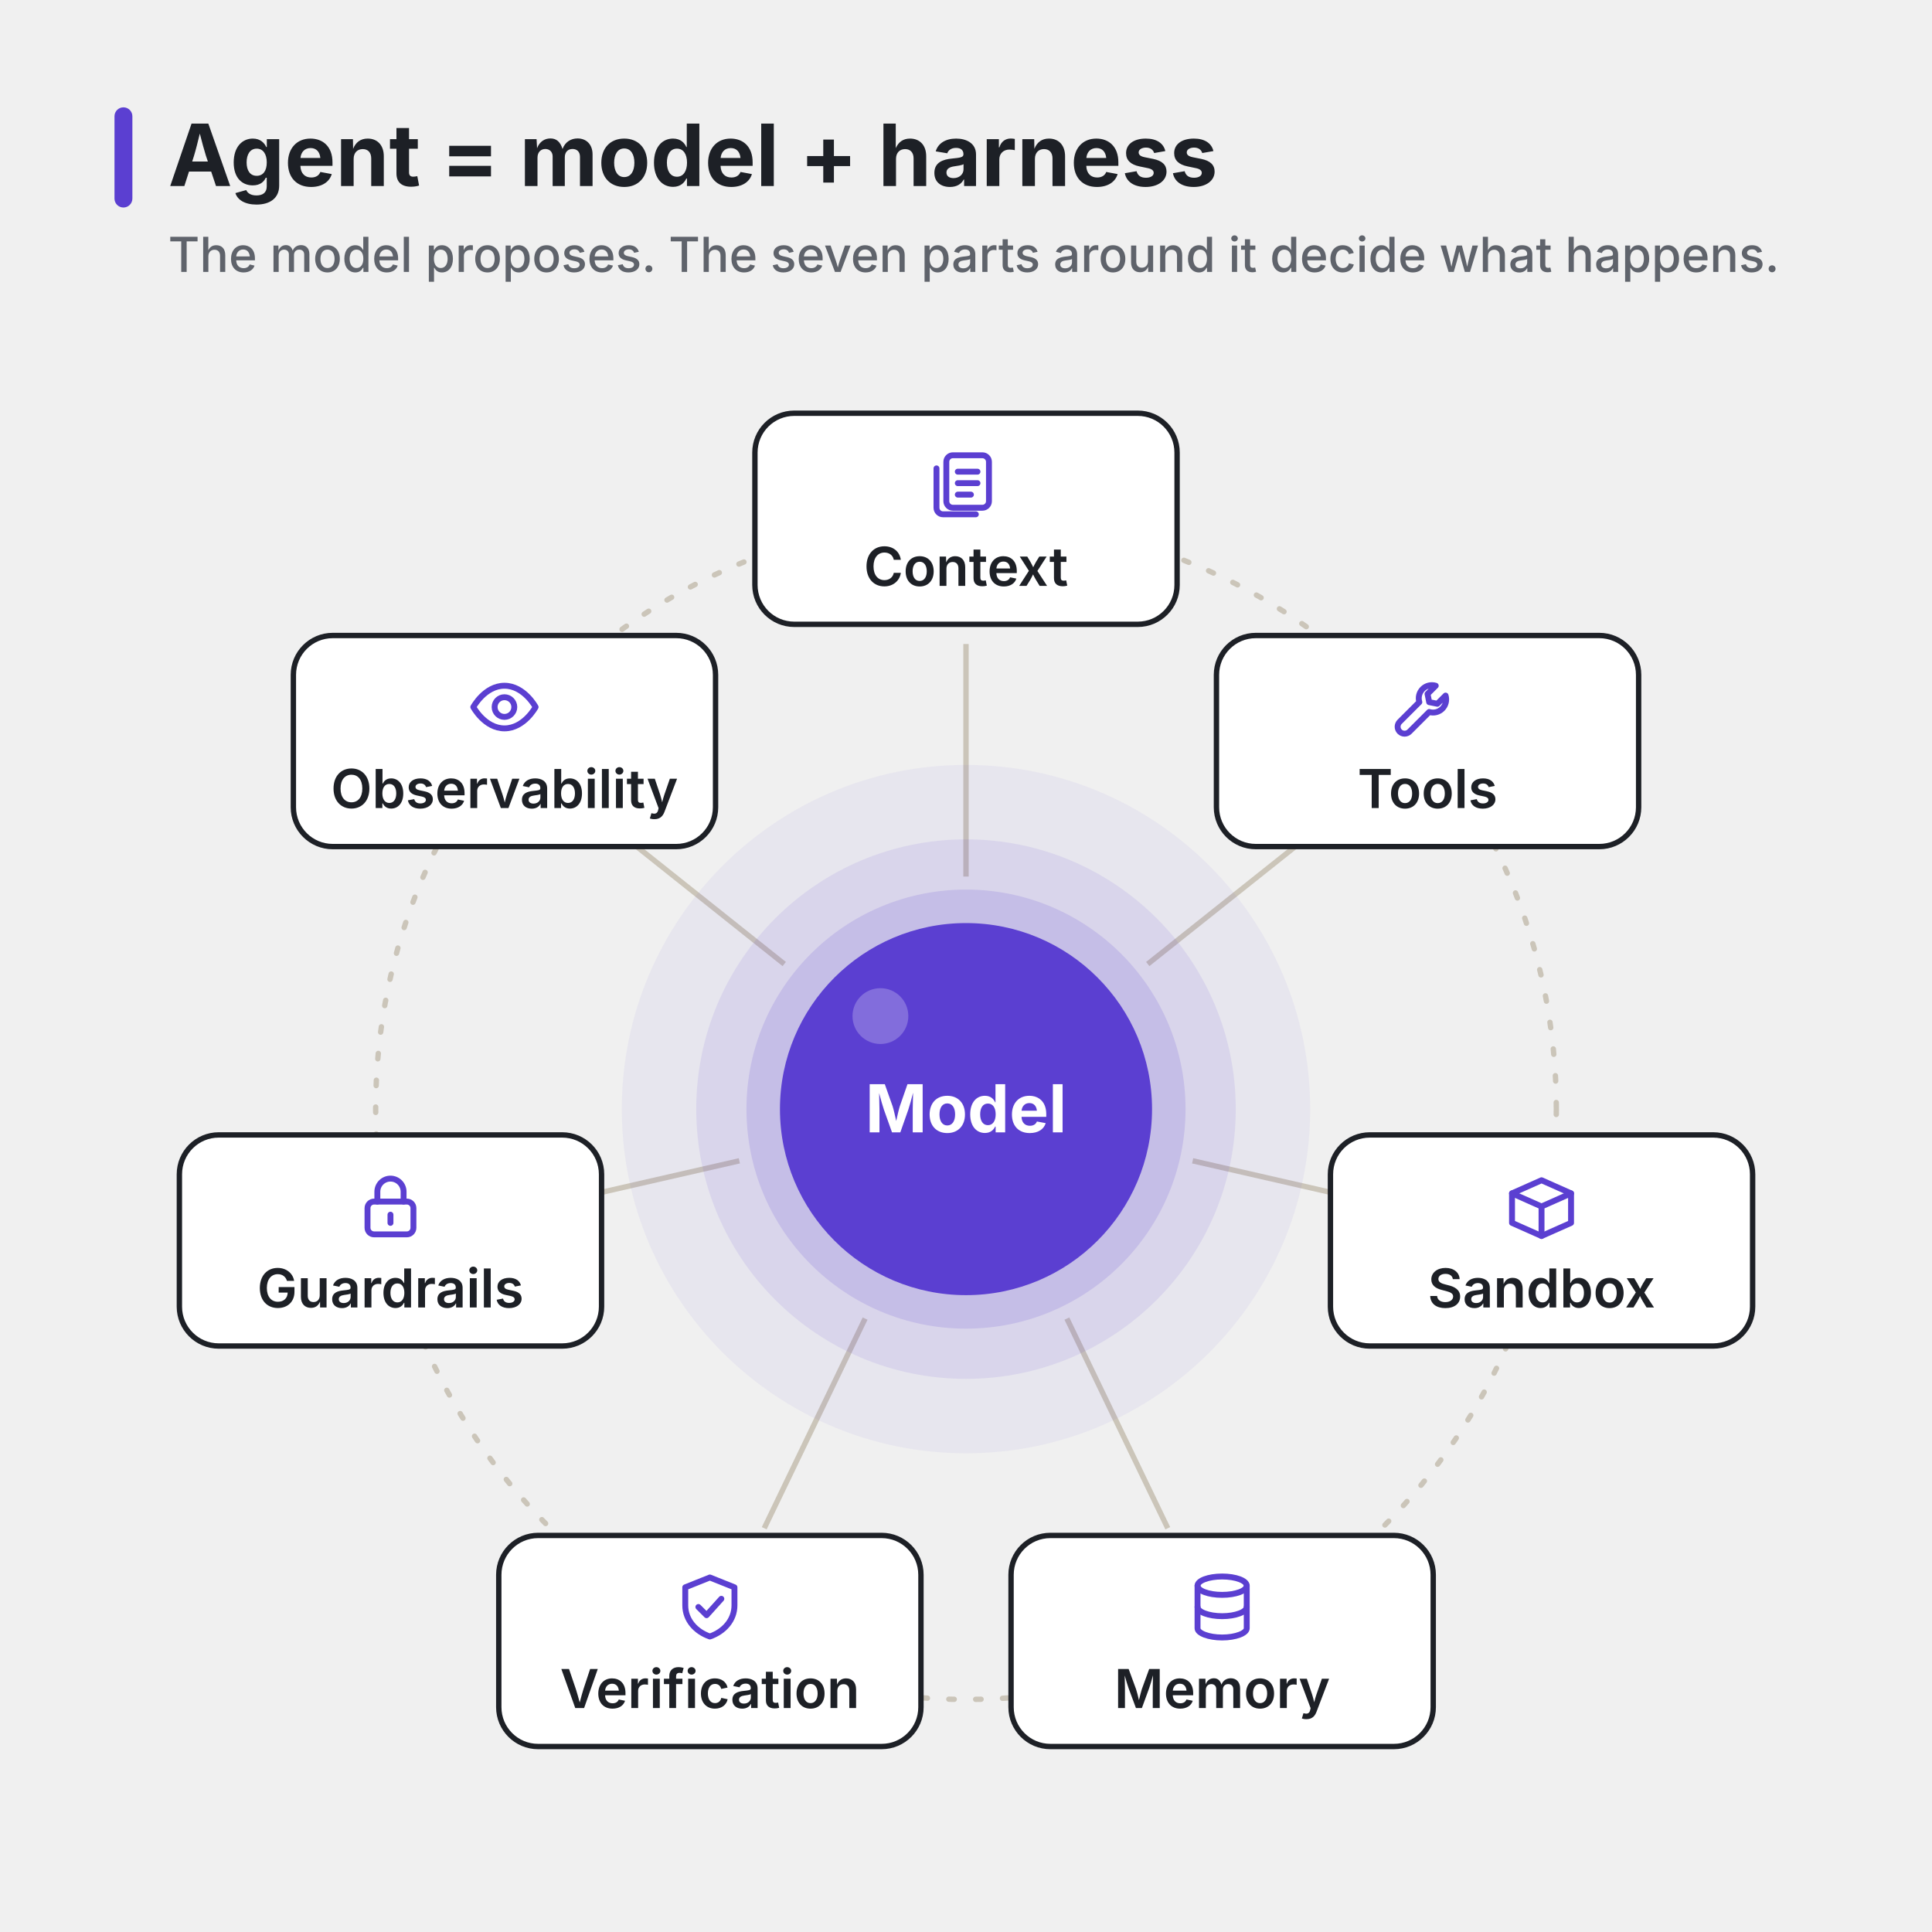
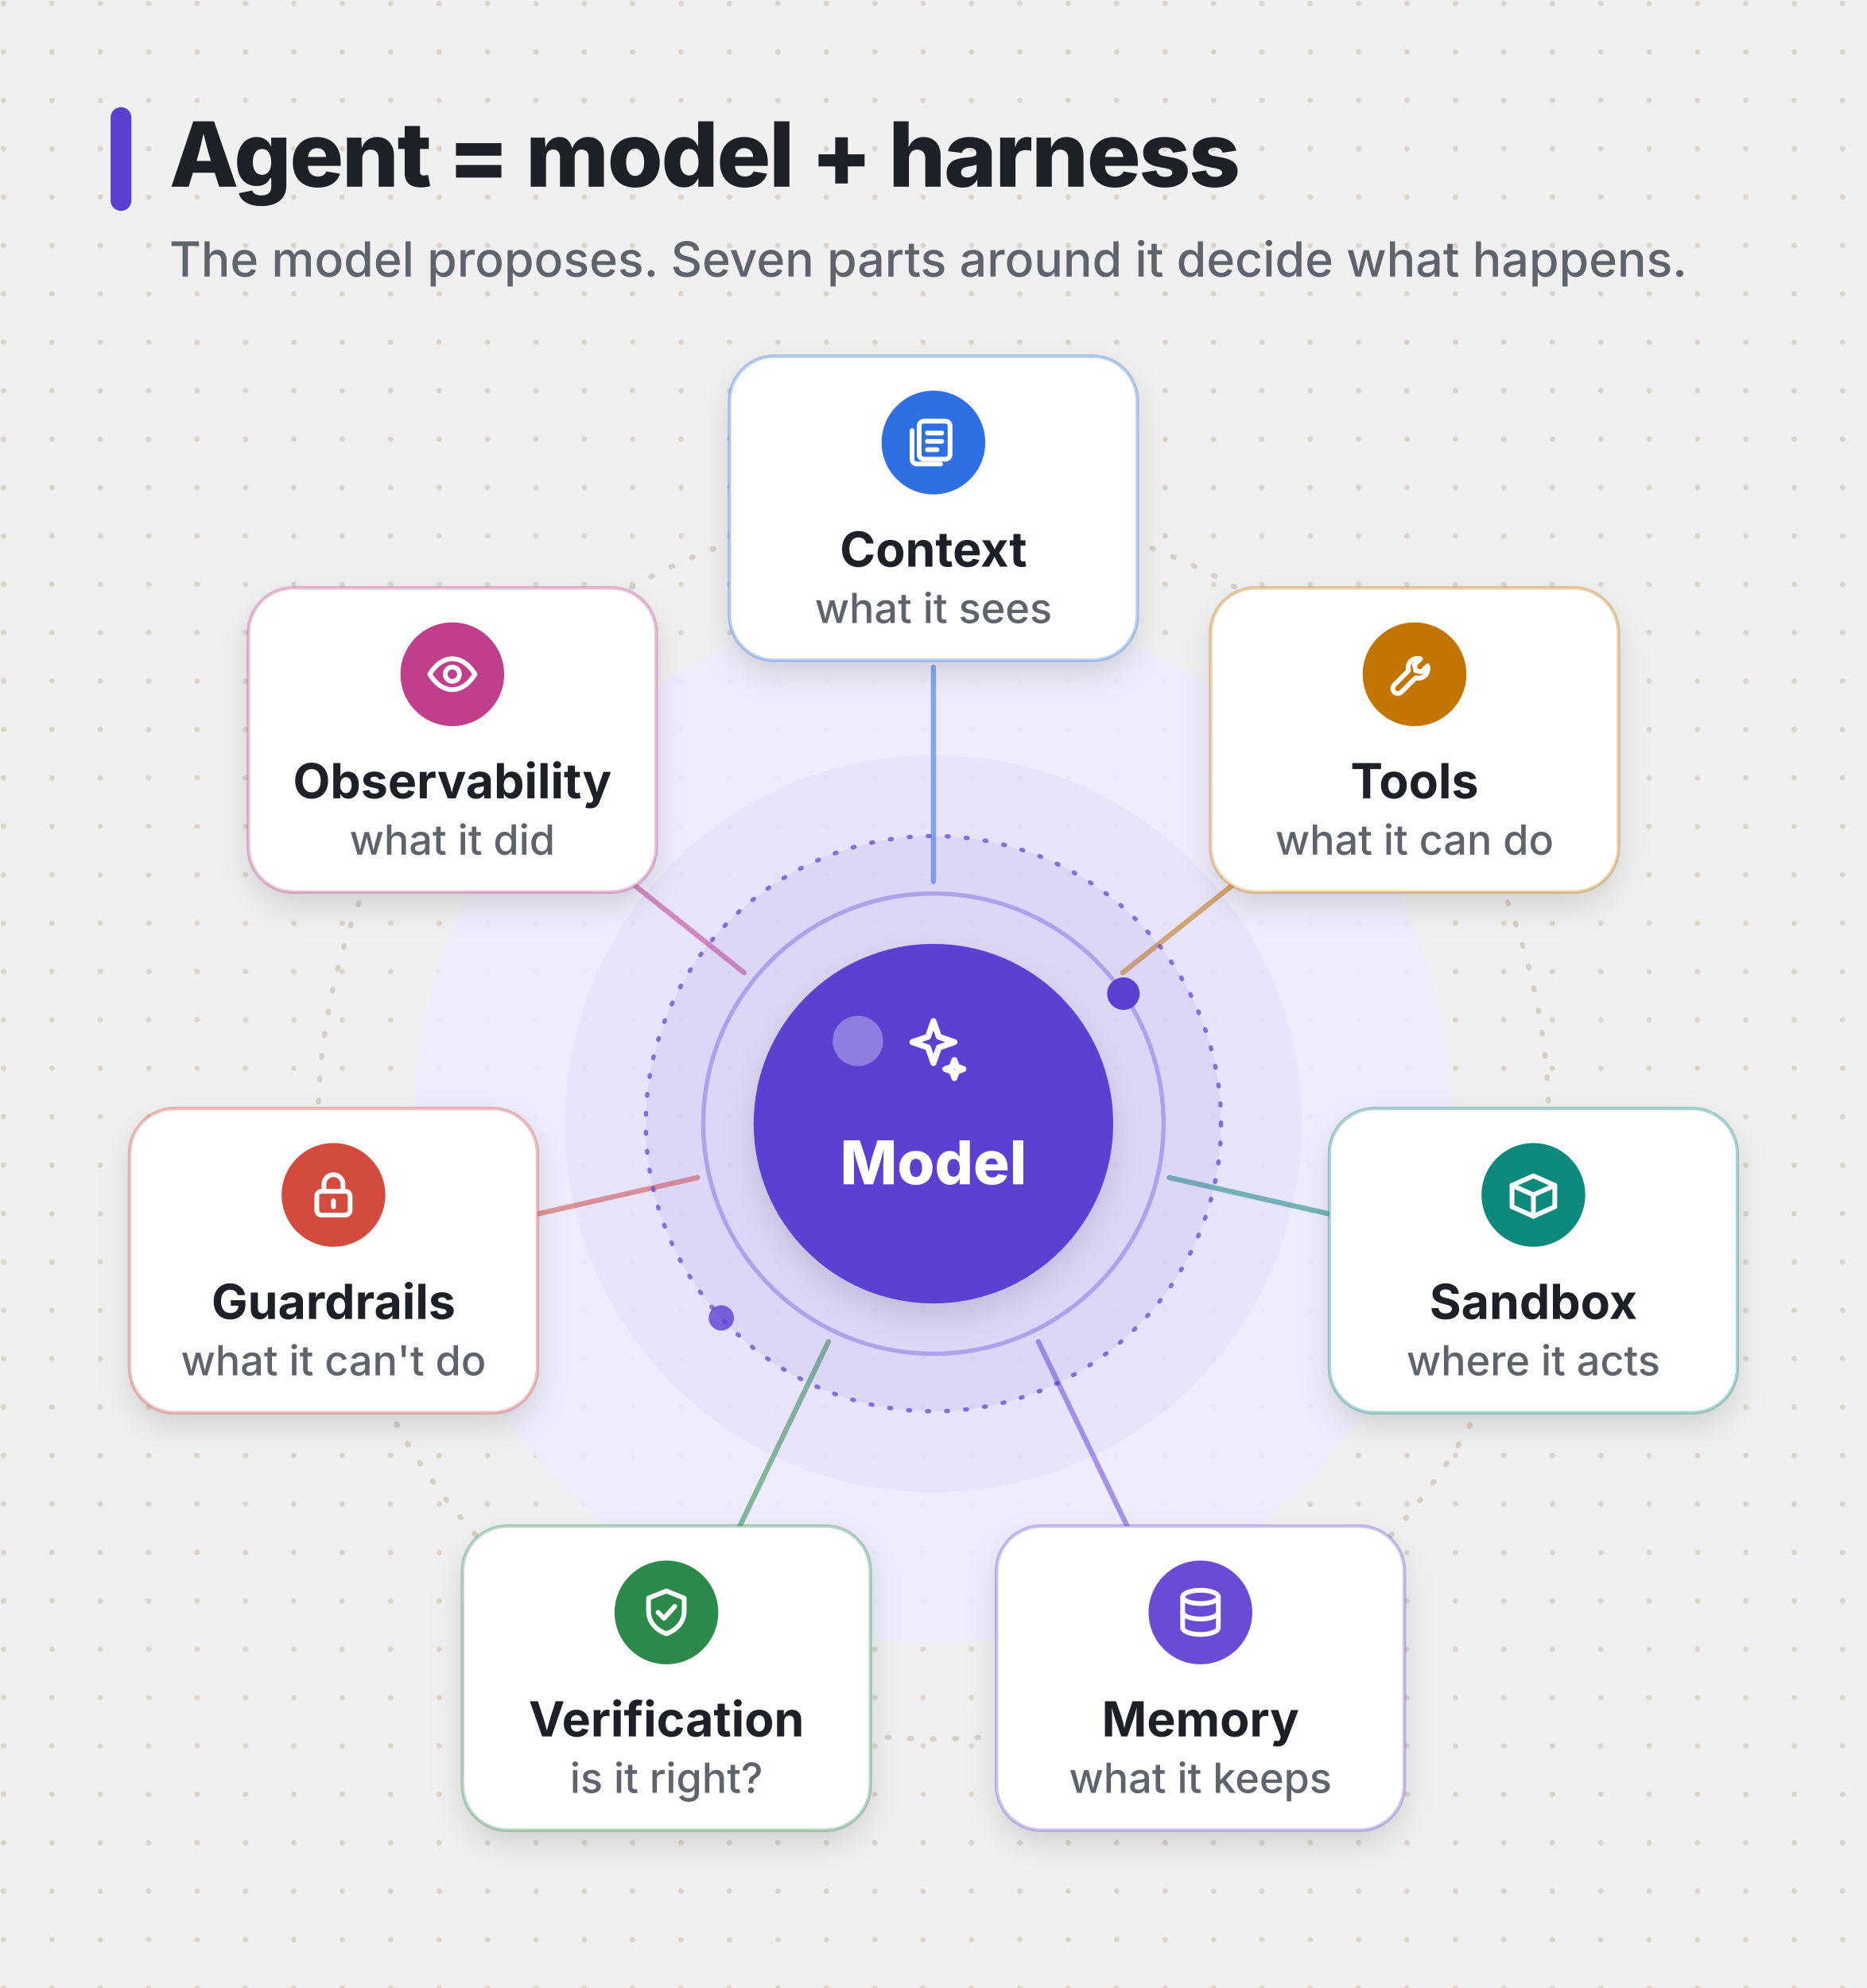
- <svg xmlns="http://www.w3.org/2000/svg" viewBox="0 0 1080 1080" width="1080" height="1080" class="nlf-root nlf-harness">
-   <style>.nlf-t{font-family:Inter, 'Helvetica Neue', Helvetica, Arial, sans-serif}.nlf-f-ink{fill:var(--nlf-ink,#1d2026)}.nlf-f-muted{fill:var(--nlf-muted,#5f636b)}.nlf-f-surface{fill:var(--nlf-surface,#ffffff)}.nlf-f-accent{fill:var(--nlf-accent,#5b3fd1)}.nlf-f-accent-soft{fill:var(--nlf-accent-soft,#efebff)}.nlf-f-on-accent{fill:var(--nlf-on-accent,#ffffff)}.nlf-f-risk{fill:var(--nlf-risk,#c8412f)}.nlf-f-risk-soft{fill:var(--nlf-risk-soft,#fdece8)}.nlf-f-ok{fill:var(--nlf-ok,#2f7d4a)}.nlf-f-ok-soft{fill:var(--nlf-ok-soft,#e5f3e9)}.nlf-s-ink{stroke:var(--nlf-ink,#1d2026)}.nlf-s-muted{stroke:var(--nlf-muted,#5f636b)}.nlf-s-line{stroke:var(--nlf-line,#cbc5b9)}.nlf-s-accent{stroke:var(--nlf-accent,#5b3fd1)}.nlf-s-risk{stroke:var(--nlf-risk,#c8412f)}.nlf-s-ok{stroke:var(--nlf-ok,#2f7d4a)}.dark .nlf-harness{--nlf-ink:#ece9e2;--nlf-muted:#aaa59b;--nlf-line:#4a4740;--nlf-surface:#1f1e1b;--nlf-risk:#ff8a75;--nlf-risk-soft:#3a201b;--nlf-ok:#74d394;--nlf-ok-soft:#1b3324;--nlf-accent:#a896ff;--nlf-accent-soft:#2a2350;--nlf-on-accent:#15122e}</style>
-   <rect x="64" y="60" width="10" height="56" rx="5" class="nlf-f-accent" />
-   <text class="nlf-t nlf-f-ink" x="94" y="104" font-size="48" font-weight="700">Agent = model + harness</text>
-   <text class="nlf-t nlf-f-muted" x="94" y="152" font-size="27" font-weight="500">The model proposes. The seven parts around it decide what happens.</text>
-   <circle cx="540" cy="620" r="330" fill="none" class="nlf-s-line" stroke-width="3" stroke-dasharray="3 12" stroke-linecap="round" />
-   <line x1="540.0" y1="490.0" x2="540.0" y2="360.0" class="nlf-s-line" stroke-width="3" />
-   <line x1="641.6" y1="538.9" x2="743.3" y2="457.9" class="nlf-s-line" stroke-width="3" />
-   <line x1="666.7" y1="648.9" x2="793.5" y2="677.9" class="nlf-s-line" stroke-width="3" />
-   <line x1="596.4" y1="737.1" x2="652.8" y2="854.3" class="nlf-s-line" stroke-width="3" />
-   <line x1="483.6" y1="737.1" x2="427.2" y2="854.3" class="nlf-s-line" stroke-width="3" />
-   <line x1="413.3" y1="648.9" x2="286.5" y2="677.9" class="nlf-s-line" stroke-width="3" />
-   <line x1="438.4" y1="538.9" x2="336.7" y2="457.9" class="nlf-s-line" stroke-width="3" />
-   <circle cx="540" cy="620" r="192.4" class="nlf-f-accent" opacity="0.06" />
-   <circle cx="540" cy="620" r="150.8" class="nlf-f-accent" opacity="0.1" />
-   <circle cx="540" cy="620" r="122.72" class="nlf-f-accent" opacity="0.16" />
-   <circle cx="540" cy="620" r="104" class="nlf-f-accent" />
-   <circle cx="492.16" cy="568" r="15.6" fill="#ffffff" opacity="0.24" />
-   <text class="nlf-t nlf-f-on-accent" font-size="37" font-weight="700" text-anchor="middle">
-     <tspan x="540" y="633.0">Model</tspan>
+ <svg xmlns="http://www.w3.org/2000/svg" viewBox="0 0 1080 1150" width="1080" height="1150" class="nlf-root nlf-harness">
+   <style>.nlf-t{font-family:Inter, 'Helvetica Neue', Helvetica, Arial, sans-serif}.nlf-f-ink{fill:var(--nlf-ink,#1d2026)}.nlf-f-muted{fill:var(--nlf-muted,#5f636b)}.nlf-f-surface{fill:var(--nlf-surface,#ffffff)}.nlf-f-on{fill:var(--nlf-on,#ffffff)}.nlf-f-dot{fill:var(--nlf-dot,#d9d3c7)}.nlf-f-accent{fill:var(--nlf-accent,#5b3fd1)}.nlf-f-accent-soft{fill:var(--nlf-accent-soft,#efebff)}.nlf-f-blue{fill:var(--nlf-blue,#2f6fe4)}.nlf-f-blue-soft{fill:var(--nlf-blue-soft,#e8efff)}.nlf-f-amber{fill:var(--nlf-amber,#c27500)}.nlf-f-amber-soft{fill:var(--nlf-amber-soft,#fff1d6)}.nlf-f-teal{fill:var(--nlf-teal,#0d8a7b)}.nlf-f-teal-soft{fill:var(--nlf-teal-soft,#dbf3ef)}.nlf-f-violet{fill:var(--nlf-violet,#6a4bd6)}.nlf-f-violet-soft{fill:var(--nlf-violet-soft,#eeeaff)}.nlf-f-pink{fill:var(--nlf-pink,#c03f8a)}.nlf-f-pink-soft{fill:var(--nlf-pink-soft,#fbe5f1)}.nlf-f-ok{fill:var(--nlf-ok,#2b8a4b)}.nlf-f-ok-soft{fill:var(--nlf-ok-soft,#e2f3e7)}.nlf-f-risk{fill:var(--nlf-risk,#d24b3e)}.nlf-f-risk-soft{fill:var(--nlf-risk-soft,#fde8e5)}.nlf-s-ink{stroke:var(--nlf-ink,#1d2026)}.nlf-s-muted{stroke:var(--nlf-muted,#5f636b)}.nlf-s-line{stroke:var(--nlf-line,#d6d0c4)}.nlf-s-surface{stroke:var(--nlf-surface,#ffffff)}.nlf-s-on{stroke:var(--nlf-on,#ffffff)}.nlf-s-accent{stroke:var(--nlf-accent,#5b3fd1)}.nlf-s-blue{stroke:var(--nlf-blue,#2f6fe4)}.nlf-s-amber{stroke:var(--nlf-amber,#c27500)}.nlf-s-teal{stroke:var(--nlf-teal,#0d8a7b)}.nlf-s-violet{stroke:var(--nlf-violet,#6a4bd6)}.nlf-s-pink{stroke:var(--nlf-pink,#c03f8a)}.nlf-s-ok{stroke:var(--nlf-ok,#2b8a4b)}.nlf-s-risk{stroke:var(--nlf-risk,#d24b3e)}.dark .nlf-harness{--nlf-ink:#ece9e2;--nlf-muted:#aaa59b;--nlf-line:#45423c;--nlf-surface:#23221f;--nlf-on:#141413;--nlf-dot:#34322d;--nlf-accent:#a896ff;--nlf-accent-soft:#2a2350;--nlf-blue:#7aa7ff;--nlf-blue-soft:#1b2740;--nlf-amber:#f5b84a;--nlf-amber-soft:#33270f;--nlf-teal:#4fd1c0;--nlf-teal-soft:#10302c;--nlf-violet:#a896ff;--nlf-violet-soft:#241d45;--nlf-pink:#f18cc4;--nlf-pink-soft:#36192a;--nlf-ok:#6fd394;--nlf-ok-soft:#15301f;--nlf-risk:#ff8a7a;--nlf-risk-soft:#3a1f1b}</style>
+   <defs>
+     <pattern id="nlf-dots" width="28" height="28" patternUnits="userSpaceOnUse">
+       <circle cx="2" cy="2" r="1.6" class="nlf-f-dot" />
+     </pattern>
+     <filter id="nlf-shadow" x="-20%" y="-20%" width="140%" height="160%">
+       <feGaussianBlur in="SourceAlpha" stdDeviation="9" />
+       <feOffset dy="8" result="b" />
+       <feComponentTransfer>
+         <feFuncA type="linear" slope="0.13" />
+       </feComponentTransfer>
+       <feMerge>
+         <feMergeNode />
+         <feMergeNode in="SourceGraphic" />
+       </feMerge>
+     </filter>
+   </defs>
+   <rect width="1080" height="1150" fill="url(#nlf-dots)" />
+   <circle cx="540" cy="650" r="300" class="nlf-f-accent-soft" opacity="0.85" />
+   <rect x="64" y="62" width="12" height="60" rx="6" class="nlf-f-accent" />
+   <text class="nlf-t nlf-f-ink" x="98" y="108" font-size="52" font-weight="800" letter-spacing="-1">Agent = model + harness</text>
+   <text class="nlf-t nlf-f-muted" x="98" y="160" font-size="28" font-weight="500">The model proposes. Seven parts around it decide what happens.</text>
+   <circle cx="540" cy="650" r="356" fill="none" class="nlf-s-line" stroke-width="3" stroke-dasharray="1 12" stroke-linecap="round" />
+   <line x1="540.0" y1="510.0" x2="540.0" y2="386.0" class="nlf-s-blue" stroke-width="3" stroke-linecap="round" opacity="0.55" />
+   <line x1="649.5" y1="562.7" x2="746.4" y2="485.4" class="nlf-s-amber" stroke-width="3" stroke-linecap="round" opacity="0.55" />
+   <line x1="676.5" y1="681.2" x2="797.4" y2="708.7" class="nlf-s-teal" stroke-width="3" stroke-linecap="round" opacity="0.55" />
+   <line x1="600.7" y1="776.1" x2="654.5" y2="887.9" class="nlf-s-violet" stroke-width="3" stroke-linecap="round" opacity="0.55" />
+   <line x1="479.3" y1="776.1" x2="425.5" y2="887.9" class="nlf-s-ok" stroke-width="3" stroke-linecap="round" opacity="0.55" />
+   <line x1="403.5" y1="681.2" x2="282.6" y2="708.7" class="nlf-s-risk" stroke-width="3" stroke-linecap="round" opacity="0.55" />
+   <line x1="430.5" y1="562.7" x2="333.6" y2="485.4" class="nlf-s-pink" stroke-width="3" stroke-linecap="round" opacity="0.55" />
+   <circle cx="540" cy="650" r="213.2" class="nlf-f-accent" opacity="0.05" />
+   <circle cx="540" cy="650" r="166.4" class="nlf-f-accent" opacity="0.08" />
+   <circle cx="540" cy="650" r="166.4" fill="none" class="nlf-s-accent" stroke-width="2.5" stroke-dasharray="1 10" stroke-linecap="round" opacity="0.7" />
+   <circle cx="540" cy="650" r="133.12" fill="none" class="nlf-s-accent" stroke-width="2.5" opacity="0.35" />
+   <circle cx="649.9" cy="574.8" r="9.4" class="nlf-f-accent" opacity="1" />
+   <circle cx="417.3" cy="762.4" r="7.3" class="nlf-f-accent" opacity="0.8" />
+   <circle cx="540" cy="650" r="104" class="nlf-f-accent" filter="url(#nlf-shadow)" />
+   <circle cx="496.32" cy="602.16" r="14.56" fill="#ffffff" opacity="0.32" />
+   <g transform="translate(519.2 585.5) scale(1.733)" fill="none" stroke-width="2" stroke-linecap="round" stroke-linejoin="round" class="nlf-s-on">
+     <path d="M12 3l1.8 5.2L19 10l-5.2 1.8L12 17l-1.8-5.2L5 10l5.2-1.8z" />
+     <path d="M19 16l.8 2.2L22 19l-2.2.8L19 22l-.8-2.2L16 19l2.2-.8z" />
+   </g>
+   <text class="nlf-t nlf-f-on" font-size="35" font-weight="800" text-anchor="middle">
+     <tspan x="540" y="685.1">Model</tspan>
  </text>
-   <rect x="422" y="231" width="236" height="118" rx="22" class="nlf-f-surface nlf-s-ink" stroke-width="3" />
-   <g transform="translate(518 249) scale(1.833333)" fill="none" stroke-width="1.8" stroke-linecap="round" stroke-linejoin="round" class="nlf-s-accent">
+   <rect x="422" y="206" width="236" height="176" rx="26" class="nlf-f-surface" filter="url(#nlf-shadow)" />
+   <rect x="422" y="206" width="236" height="176" rx="26" fill="none" class="nlf-s-blue" stroke-width="2" stroke-opacity="0.35" />
+   <circle cx="540" cy="256" r="30" class="nlf-f-blue" />
+   <g transform="translate(523.5 239.5) scale(1.375)" fill="none" stroke-width="2" stroke-linecap="round" stroke-linejoin="round" class="nlf-s-on">
    <rect x="6" y="3" width="13" height="16" rx="2" />
    <path d="M3 7v12a2 2 0 0 0 2 2h10" />
    <path d="M9.5 8h6M9.5 11.5h6M9.5 15h4" />
  </g>
-   <text class="nlf-t nlf-f-ink" font-size="30" font-weight="600" text-anchor="middle">
-     <tspan x="540" y="327.5">Context</tspan>
+   <text class="nlf-t nlf-f-ink" font-size="28" font-weight="700" text-anchor="middle">
+     <tspan x="540" y="327.8">Context</tspan>
  </text>
-   <rect x="680.004" y="355.248" width="236" height="118" rx="22" class="nlf-f-surface nlf-s-ink" stroke-width="3" />
-   <g transform="translate(776.0044 373.2484) scale(1.833333)" fill="none" stroke-width="1.8" stroke-linecap="round" stroke-linejoin="round" class="nlf-s-accent">
+   <text class="nlf-t nlf-f-muted" font-size="24" font-weight="500" text-anchor="middle">
+     <tspan x="540" y="360.4">what it sees</tspan>
+   </text>
+   <rect x="700.332" y="340.038" width="236" height="176" rx="26" class="nlf-f-surface" filter="url(#nlf-shadow)" />
+   <rect x="700.332" y="340.038" width="236" height="176" rx="26" fill="none" class="nlf-s-amber" stroke-width="2" stroke-opacity="0.35" />
+   <circle cx="818.332" cy="390.038" r="30" class="nlf-f-amber" />
+   <g transform="translate(801.8 373.5) scale(1.375)" fill="none" stroke-width="2" stroke-linecap="round" stroke-linejoin="round" class="nlf-s-on">
    <path d="M14.5 5.5a4 4 0 0 0-5 5L3.5 16.5a2 2 0 0 0 3 3l6-6a4 4 0 0 0 5-5l-2.5 2.5-2.5-.5-.5-2.5z" />
  </g>
-   <text class="nlf-t nlf-f-ink" font-size="30" font-weight="600" text-anchor="middle">
-     <tspan x="798.004" y="451.7">Tools</tspan>
+   <text class="nlf-t nlf-f-ink" font-size="28" font-weight="700" text-anchor="middle">
+     <tspan x="818.332" y="461.8">Tools</tspan>
  </text>
-   <rect x="743.726" y="634.432" width="236" height="118" rx="22" class="nlf-f-surface nlf-s-ink" stroke-width="3" />
-   <g transform="translate(839.7262 652.4319) scale(1.833333)" fill="none" stroke-width="1.8" stroke-linecap="round" stroke-linejoin="round" class="nlf-s-accent">
+   <text class="nlf-t nlf-f-muted" font-size="24" font-weight="500" text-anchor="middle">
+     <tspan x="818.332" y="494.4">what it can do</tspan>
+   </text>
+   <rect x="769.074" y="641.217" width="236" height="176" rx="26" class="nlf-f-surface" filter="url(#nlf-shadow)" />
+   <rect x="769.074" y="641.217" width="236" height="176" rx="26" fill="none" class="nlf-s-teal" stroke-width="2" stroke-opacity="0.35" />
+   <circle cx="887.074" cy="691.217" r="30" class="nlf-f-teal" />
+   <g transform="translate(870.6 674.7) scale(1.375)" fill="none" stroke-width="2" stroke-linecap="round" stroke-linejoin="round" class="nlf-s-on">
    <path d="M3 8l9-4 9 4v9l-9 4-9-4z" />
    <path d="M3 8l9 4 9-4M12 12v9" />
  </g>
-   <text class="nlf-t nlf-f-ink" font-size="30" font-weight="600" text-anchor="middle">
-     <tspan x="861.726" y="730.9">Sandbox</tspan>
+   <text class="nlf-t nlf-f-ink" font-size="28" font-weight="700" text-anchor="middle">
+     <tspan x="887.074" y="763.0">Sandbox</tspan>
  </text>
-   <rect x="565.182" y="858.32" width="236" height="118" rx="22" class="nlf-f-surface nlf-s-ink" stroke-width="3" />
-   <g transform="translate(661.1816 876.3197) scale(1.833333)" fill="none" stroke-width="1.8" stroke-linecap="round" stroke-linejoin="round" class="nlf-s-accent">
+   <text class="nlf-t nlf-f-muted" font-size="24" font-weight="500" text-anchor="middle">
+     <tspan x="887.074" y="795.6">where it acts</tspan>
+   </text>
+   <rect x="576.463" y="882.745" width="236" height="176" rx="26" class="nlf-f-surface" filter="url(#nlf-shadow)" />
+   <rect x="576.463" y="882.745" width="236" height="176" rx="26" fill="none" class="nlf-s-violet" stroke-width="2" stroke-opacity="0.35" />
+   <circle cx="694.463" cy="932.745" r="30" class="nlf-f-violet" />
+   <g transform="translate(678.0 916.2) scale(1.375)" fill="none" stroke-width="2" stroke-linecap="round" stroke-linejoin="round" class="nlf-s-on">
    <ellipse cx="12" cy="5.5" rx="7.5" ry="2.8" />
    <path d="M4.5 5.5v13c0 1.5 3.4 2.8 7.5 2.8s7.5-1.3 7.5-2.8v-13" />
    <path d="M4.5 12c0 1.5 3.4 2.8 7.5 2.8s7.5-1.3 7.5-2.8" />
  </g>
-   <text class="nlf-t nlf-f-ink" font-size="30" font-weight="600" text-anchor="middle">
-     <tspan x="683.182" y="954.8">Memory</tspan>
+   <text class="nlf-t nlf-f-ink" font-size="28" font-weight="700" text-anchor="middle">
+     <tspan x="694.463" y="1004.5">Memory</tspan>
  </text>
-   <rect x="278.818" y="858.32" width="236" height="118" rx="22" class="nlf-f-surface nlf-s-ink" stroke-width="3" />
-   <g transform="translate(374.8184 876.3197) scale(1.833333)" fill="none" stroke-width="1.8" stroke-linecap="round" stroke-linejoin="round" class="nlf-s-accent">
+   <text class="nlf-t nlf-f-muted" font-size="24" font-weight="500" text-anchor="middle">
+     <tspan x="694.463" y="1037.1">what it keeps</tspan>
+   </text>
+   <rect x="267.537" y="882.745" width="236" height="176" rx="26" class="nlf-f-surface" filter="url(#nlf-shadow)" />
+   <rect x="267.537" y="882.745" width="236" height="176" rx="26" fill="none" class="nlf-s-ok" stroke-width="2" stroke-opacity="0.35" />
+   <circle cx="385.537" cy="932.745" r="30" class="nlf-f-ok" />
+   <g transform="translate(369.0 916.2) scale(1.375)" fill="none" stroke-width="2" stroke-linecap="round" stroke-linejoin="round" class="nlf-s-on">
    <path d="M12 3l7.5 3v5.5c0 4.5-3.2 8-7.5 9.5-4.3-1.5-7.5-5-7.5-9.5V6z" />
    <path d="M8.5 12l2.5 2.5 4.5-5" />
  </g>
-   <text class="nlf-t nlf-f-ink" font-size="30" font-weight="600" text-anchor="middle">
-     <tspan x="396.818" y="954.8">Verification</tspan>
+   <text class="nlf-t nlf-f-ink" font-size="28" font-weight="700" text-anchor="middle">
+     <tspan x="385.537" y="1004.5">Verification</tspan>
  </text>
-   <rect x="100.274" y="634.432" width="236" height="118" rx="22" class="nlf-f-surface nlf-s-ink" stroke-width="3" />
-   <g transform="translate(196.2738 652.4319) scale(1.833333)" fill="none" stroke-width="1.8" stroke-linecap="round" stroke-linejoin="round" class="nlf-s-accent">
+   <text class="nlf-t nlf-f-muted" font-size="24" font-weight="500" text-anchor="middle">
+     <tspan x="385.537" y="1037.1">is it right?</tspan>
+   </text>
+   <rect x="74.926" y="641.217" width="236" height="176" rx="26" class="nlf-f-surface" filter="url(#nlf-shadow)" />
+   <rect x="74.926" y="641.217" width="236" height="176" rx="26" fill="none" class="nlf-s-risk" stroke-width="2" stroke-opacity="0.35" />
+   <circle cx="192.926" cy="691.217" r="30" class="nlf-f-risk" />
+   <g transform="translate(176.4 674.7) scale(1.375)" fill="none" stroke-width="2" stroke-linecap="round" stroke-linejoin="round" class="nlf-s-on">
    <rect x="5" y="10.5" width="14" height="10" rx="2" />
    <path d="M8 10.5V7.5a4 4 0 0 1 8 0v3" />
    <path d="M12 14.5v2.5" />
  </g>
-   <text class="nlf-t nlf-f-ink" font-size="30" font-weight="600" text-anchor="middle">
-     <tspan x="218.274" y="730.9">Guardrails</tspan>
+   <text class="nlf-t nlf-f-ink" font-size="28" font-weight="700" text-anchor="middle">
+     <tspan x="192.926" y="763.0">Guardrails</tspan>
  </text>
-   <rect x="163.996" y="355.248" width="236" height="118" rx="22" class="nlf-f-surface nlf-s-ink" stroke-width="3" />
-   <g transform="translate(259.9956 373.2484) scale(1.833333)" fill="none" stroke-width="1.8" stroke-linecap="round" stroke-linejoin="round" class="nlf-s-accent">
+   <text class="nlf-t nlf-f-muted" font-size="24" font-weight="500" text-anchor="middle">
+     <tspan x="192.926" y="795.6">what it can't do</tspan>
+   </text>
+   <rect x="143.668" y="340.038" width="236" height="176" rx="26" class="nlf-f-surface" filter="url(#nlf-shadow)" />
+   <rect x="143.668" y="340.038" width="236" height="176" rx="26" fill="none" class="nlf-s-pink" stroke-width="2" stroke-opacity="0.35" />
+   <circle cx="261.668" cy="390.038" r="30" class="nlf-f-pink" />
+   <g transform="translate(245.2 373.5) scale(1.375)" fill="none" stroke-width="2" stroke-linecap="round" stroke-linejoin="round" class="nlf-s-on">
    <path d="M2.5 12S6 5.5 12 5.5 21.5 12 21.5 12 18 18.5 12 18.5 2.5 12 2.5 12z" />
    <circle cx="12" cy="12" r="3" />
  </g>
-   <text class="nlf-t nlf-f-ink" font-size="30" font-weight="600" text-anchor="middle">
-     <tspan x="281.996" y="451.7">Observability</tspan>
+   <text class="nlf-t nlf-f-ink" font-size="28" font-weight="700" text-anchor="middle">
+     <tspan x="261.668" y="461.8">Observability</tspan>
+   </text>
+   <text class="nlf-t nlf-f-muted" font-size="24" font-weight="500" text-anchor="middle">
+     <tspan x="261.668" y="494.4">what it did</tspan>
  </text>
</svg>
